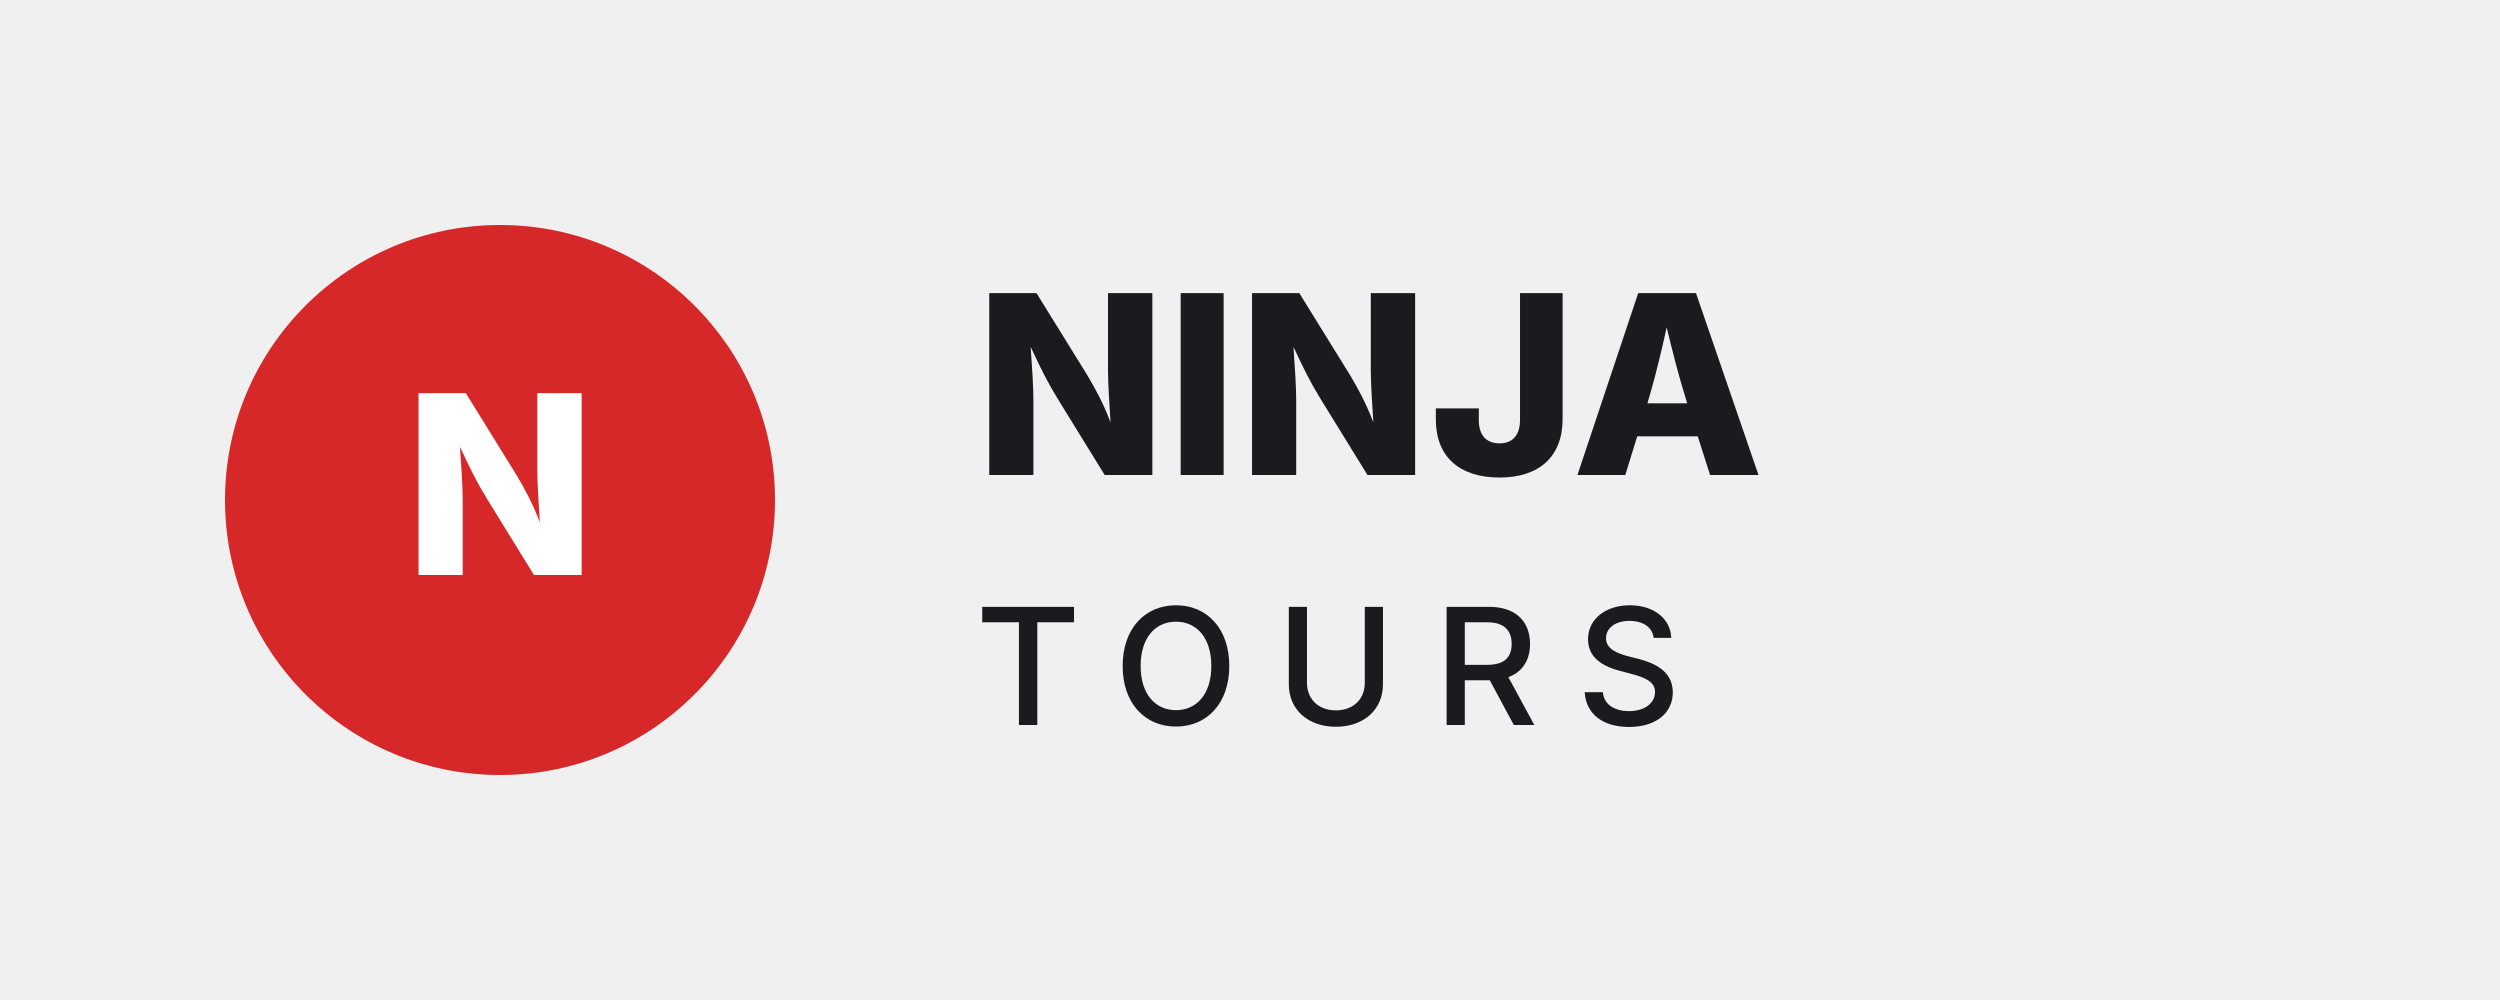
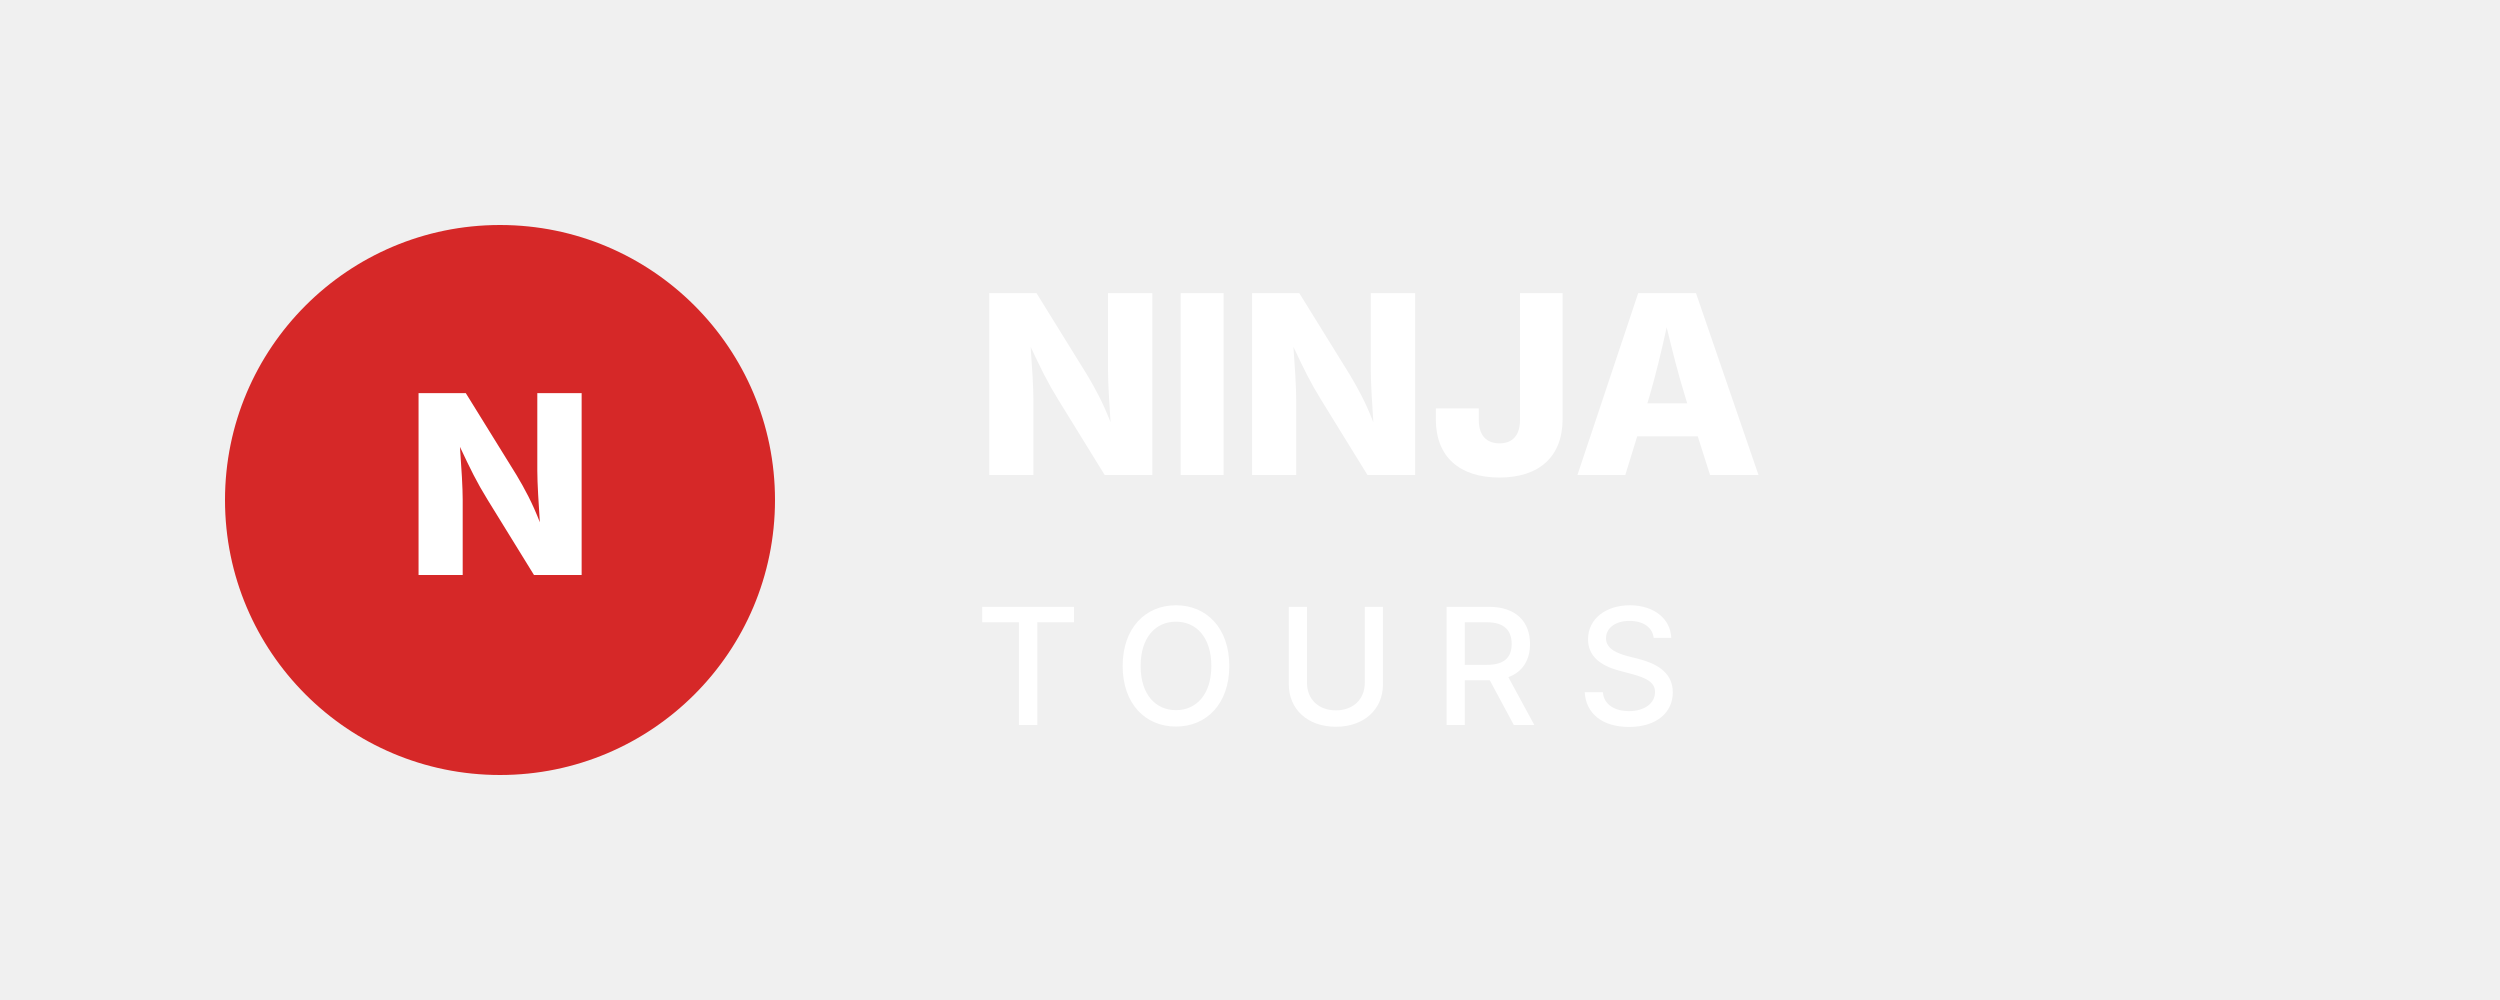
<svg xmlns="http://www.w3.org/2000/svg" viewBox="0 0 200 80" role="img" aria-label="נינג'ה טורס">
  <g font-family="Inter, 'Noto Sans Hebrew', sans-serif">
    <circle cx="40" cy="40" r="22" fill="#d62828" />
    <text x="40" y="46" text-anchor="middle" font-size="20" font-weight="800" fill="#ffffff" font-family="Inter, sans-serif">N</text>
-     <text x="78" y="38" font-size="20" font-weight="800" fill="#1a1a1f">NINJA</text>
-     <text x="78" y="58" font-size="13" font-weight="500" fill="#1a1a1f" letter-spacing="3">TOURS</text>
+     <text x="78" y="38" font-size="20" font-weight="800" fill="#ffffff">NINJA</text>
+     <text x="78" y="58" font-size="13" font-weight="500" fill="#ffffff" letter-spacing="3">TOURS</text>
  </g>
</svg>
